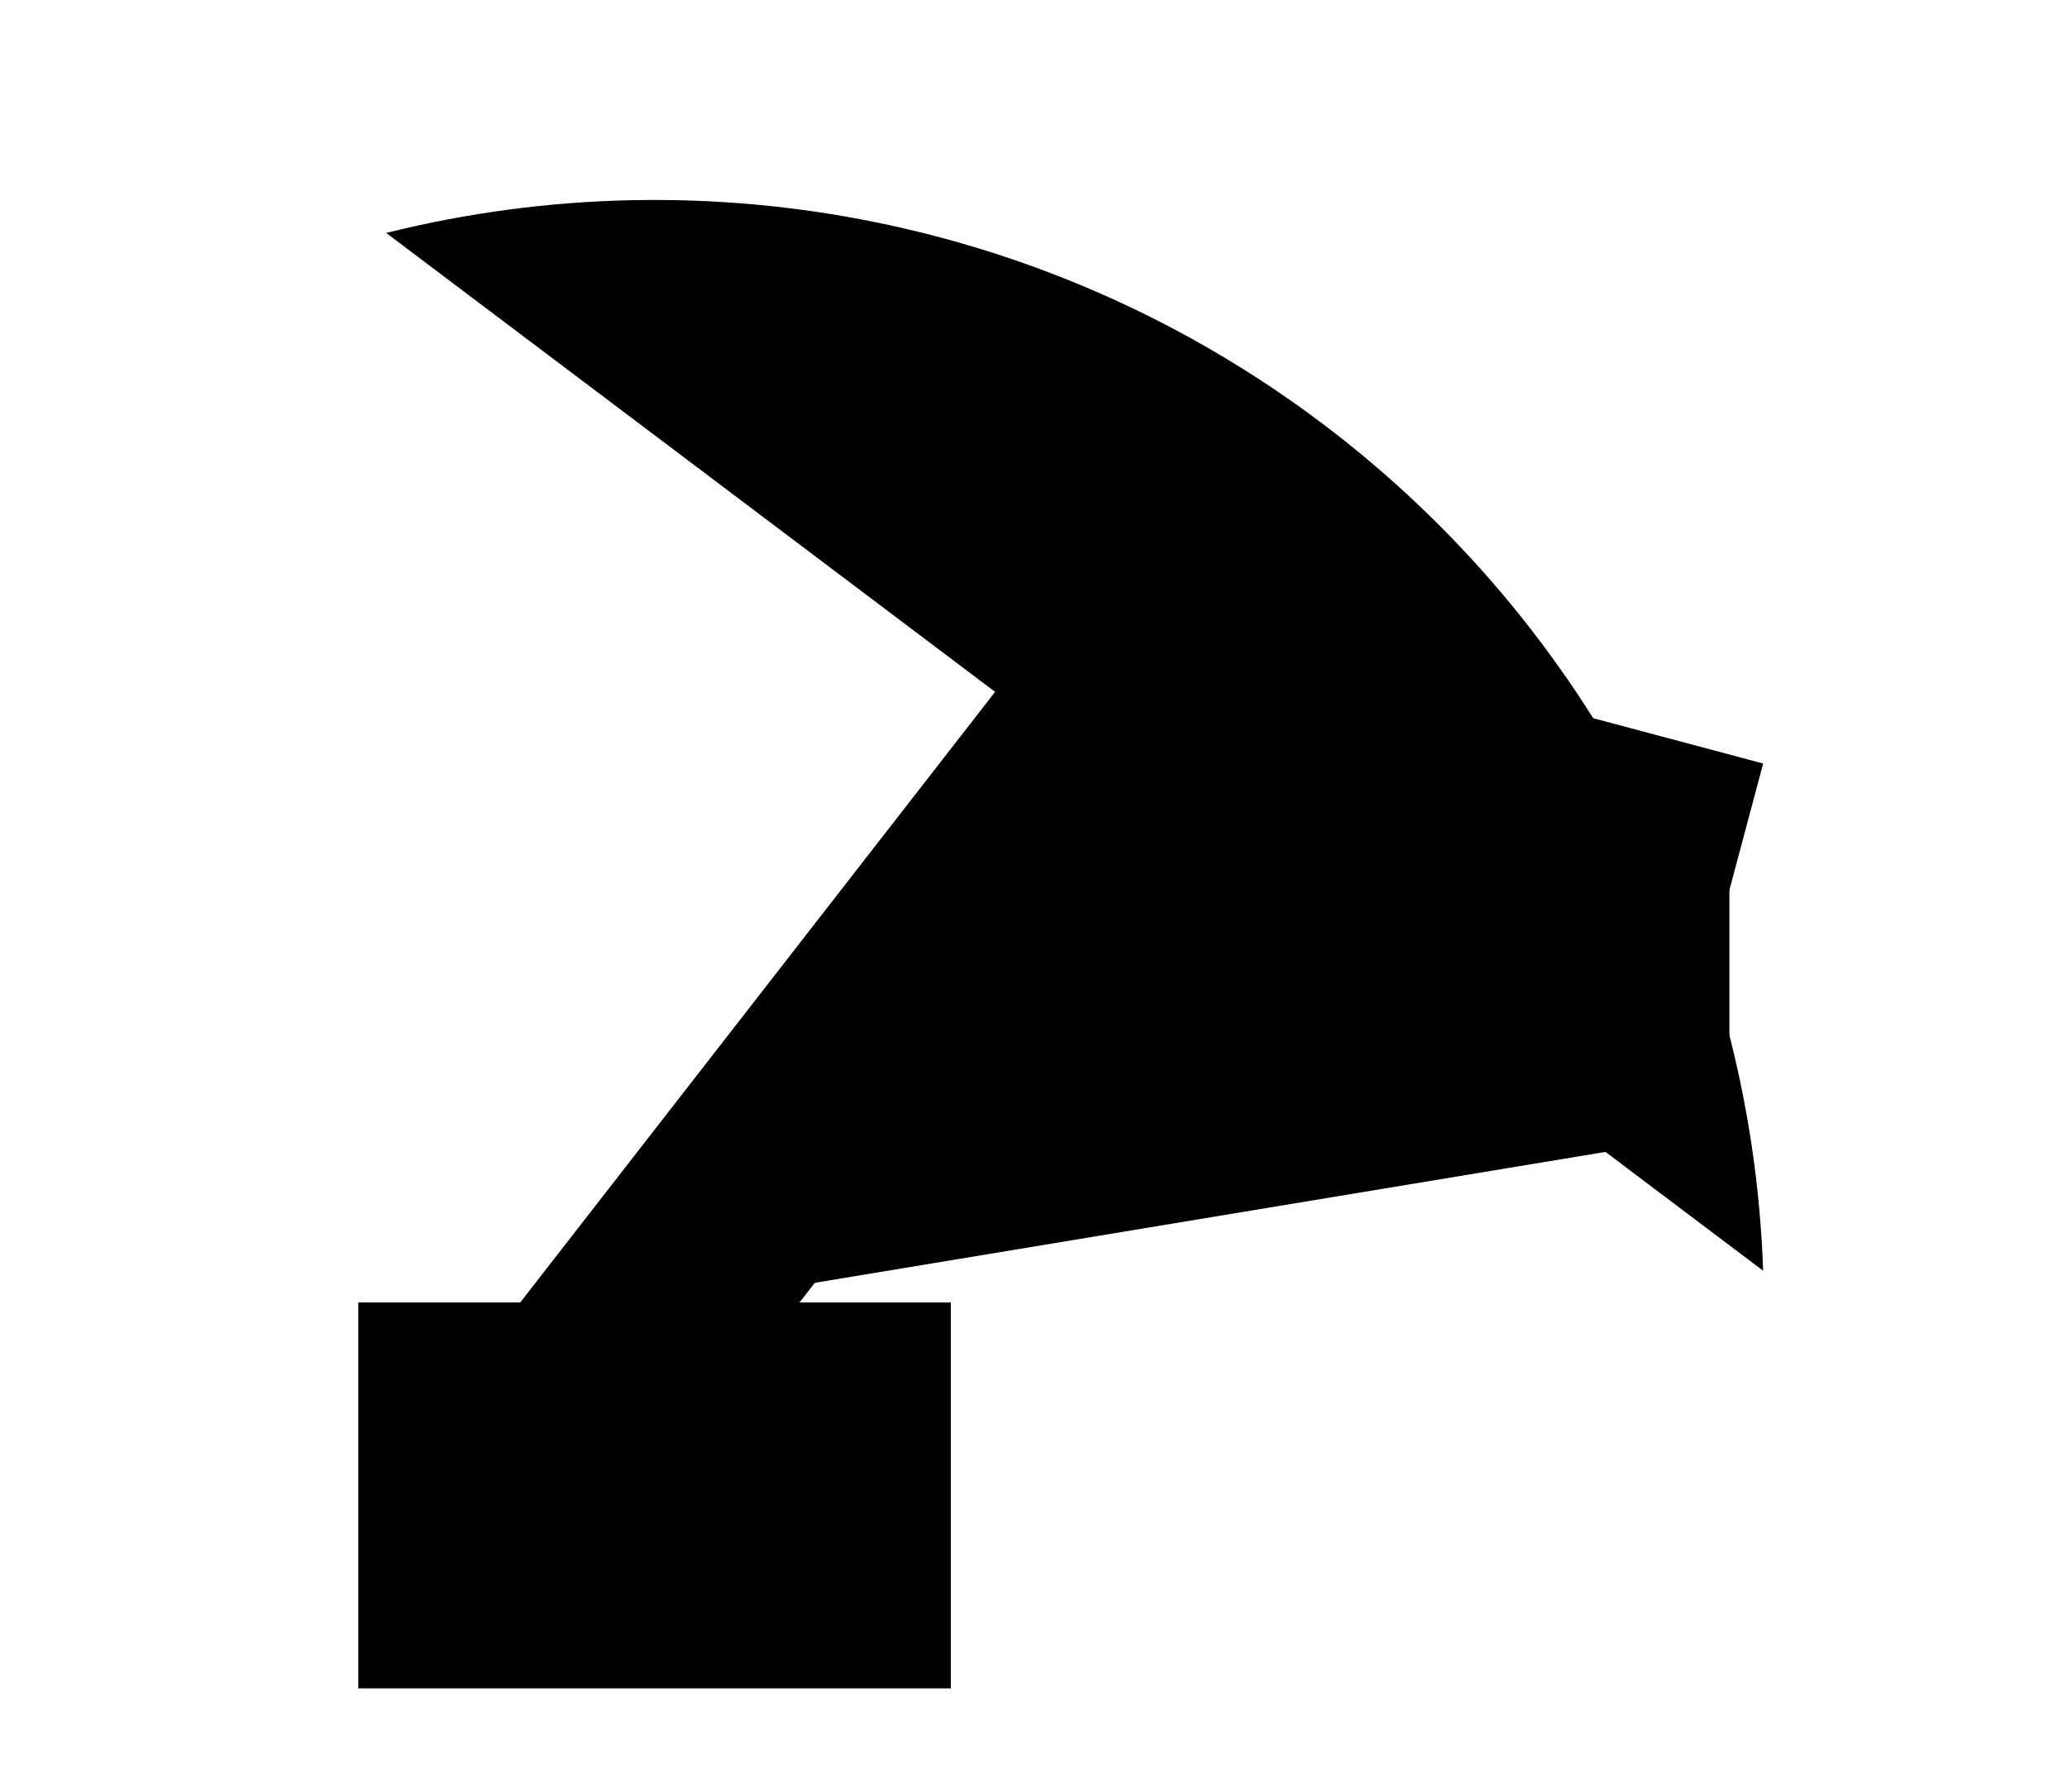
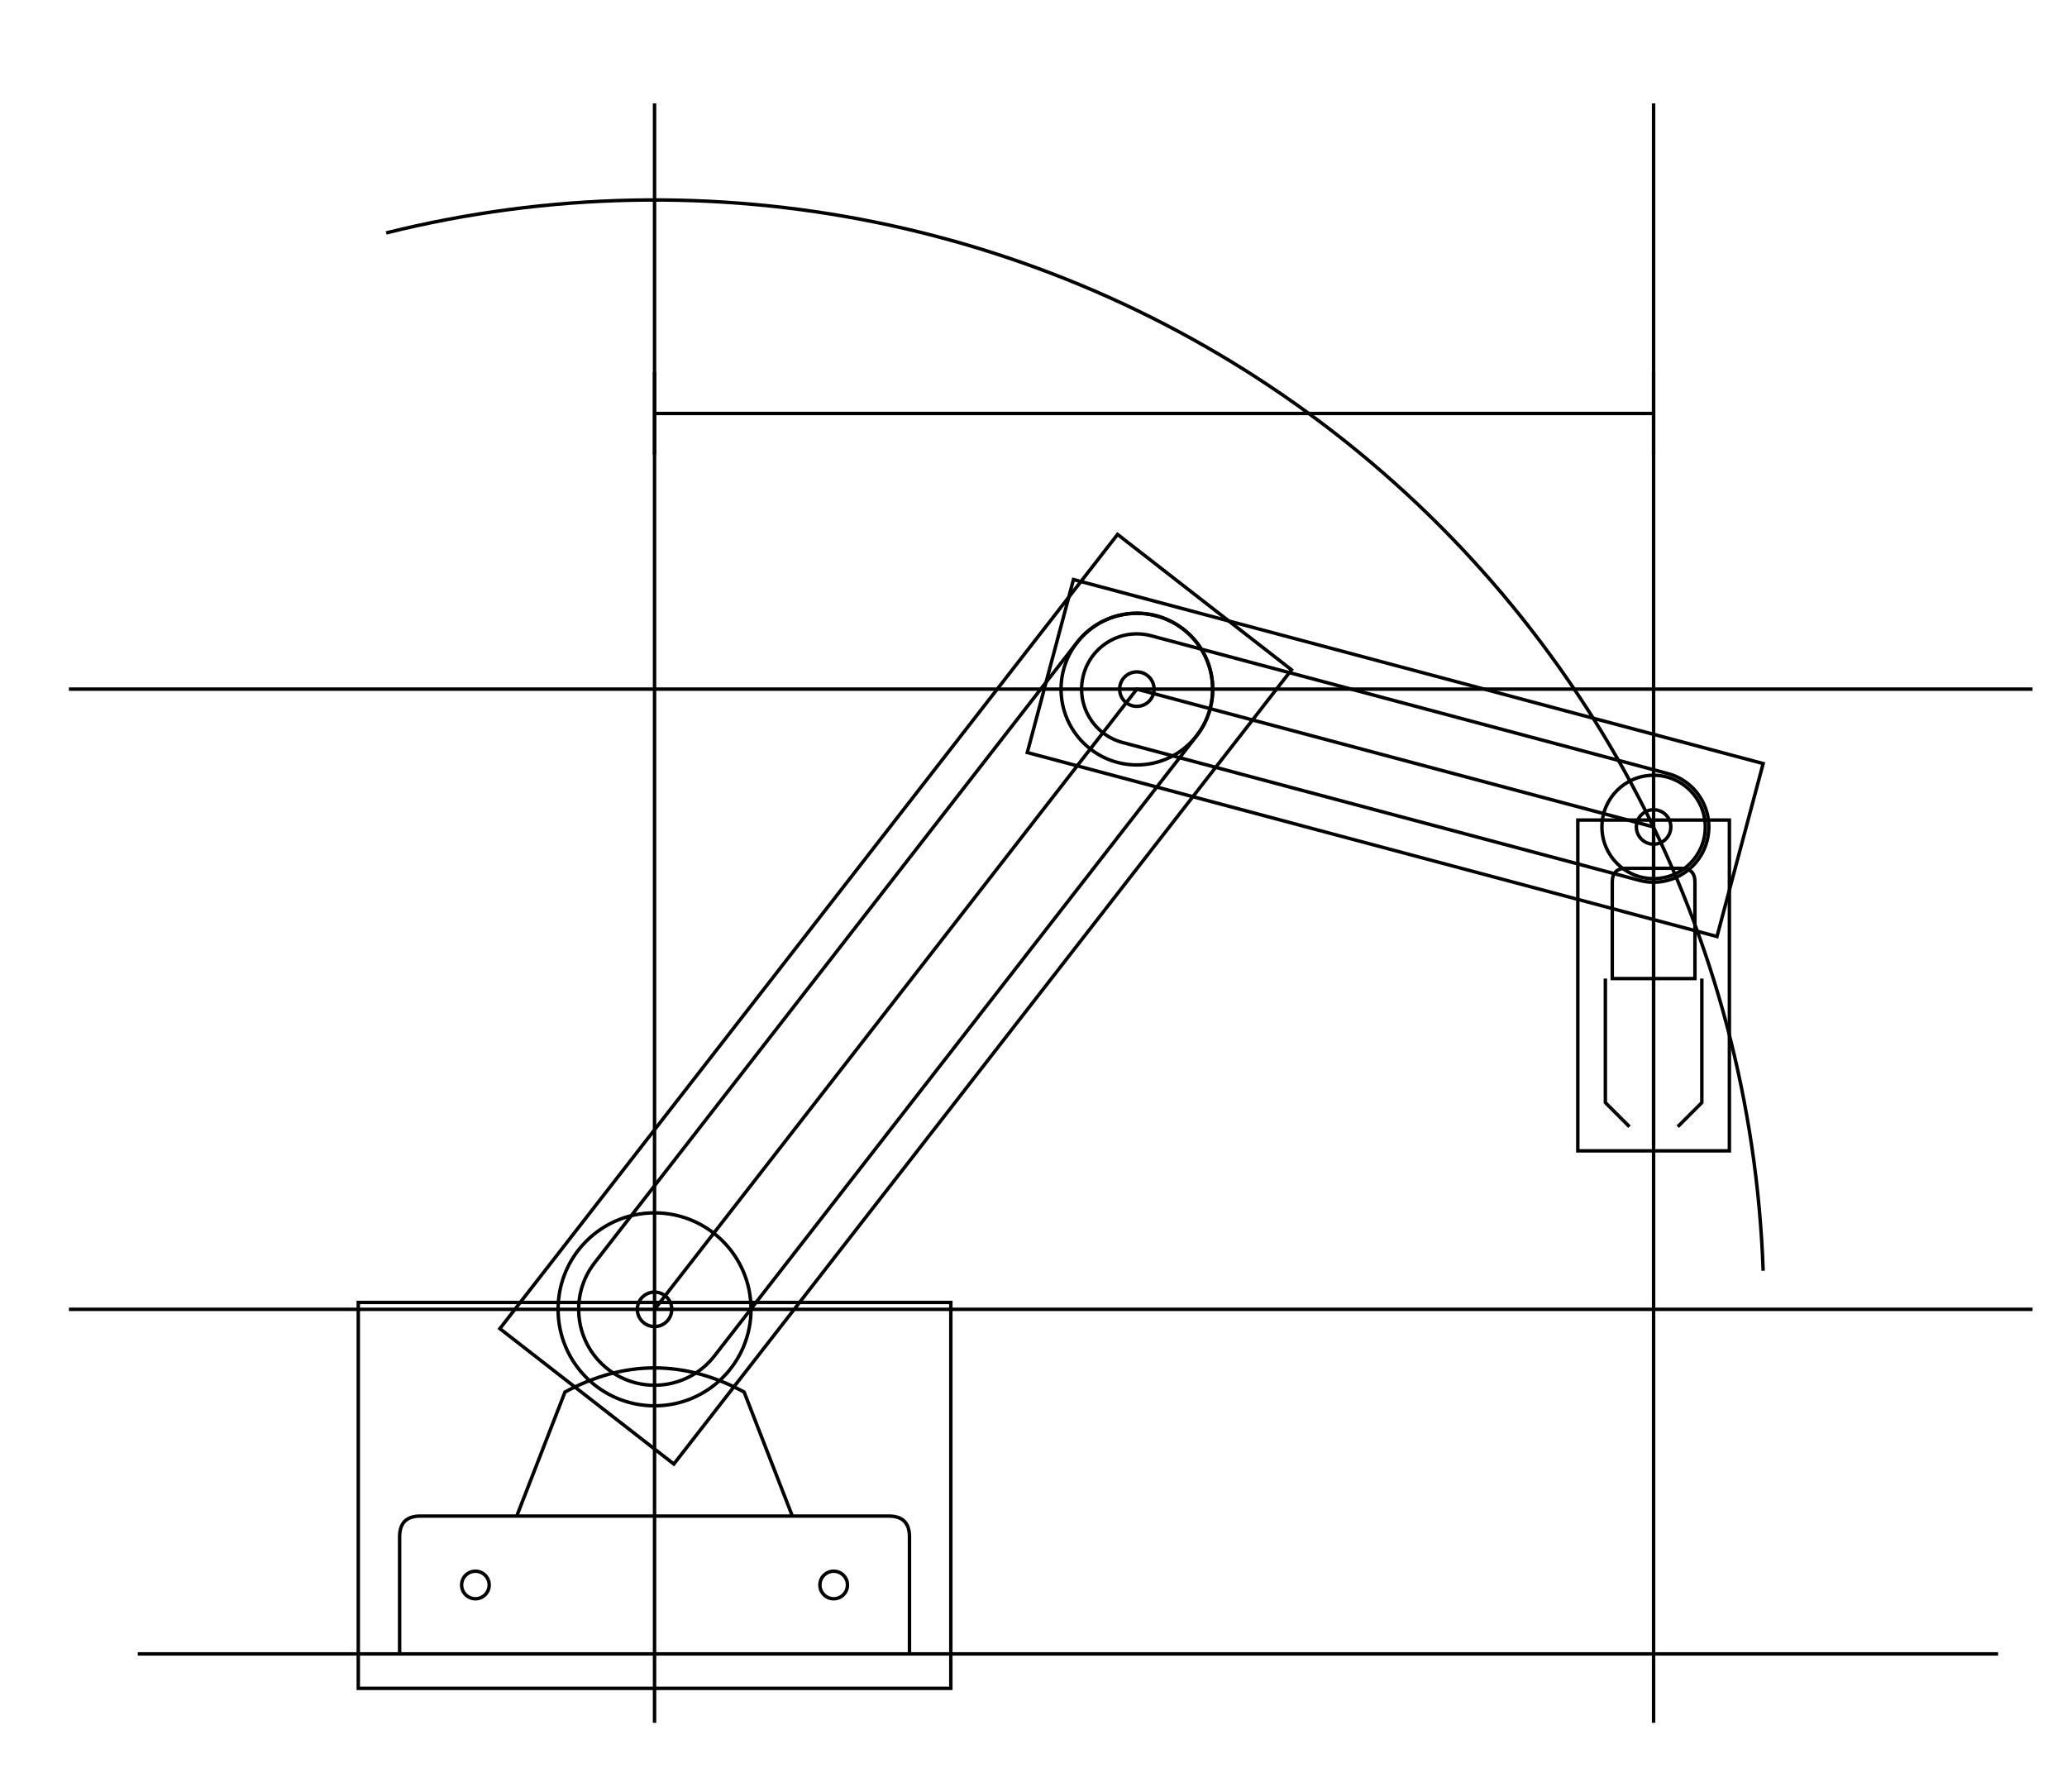
- <svg class="chantier" viewBox="0 0 600 520" preserveAspectRatio="xMaxYMax meet" aria-hidden="true" focusable="false">
+ <svg class="chantier" viewBox="0 0 600 520" width="240" height="208" preserveAspectRatio="xMaxYMax meet" fill="none" stroke="currentColor" stroke-width="1" aria-hidden="true" focusable="false">
  <g class="ch-g">
    <path pathLength="1" d="M20 200H590" style="--d:0.15s" />
    <path pathLength="1" d="M20 380H590" style="--d:0.27s" />
    <path pathLength="1" d="M190 30V500" style="--d:0.39s" />
    <path pathLength="1" d="M480 30V500" style="--d:0.51s" />
  </g>
  <g class="ch-f">
    <path d="M104 378H276V490H104Z" style="--d:.55s" />
    <path d="M195.6 424.9L374.9 194.4L324.4 155.1L145.1 385.6Z" style="--d:.95s" />
    <path d="M298.2 218.4L498.4 271.8L511.8 221.6L311.6 168.2Z" style="--d:1.4s" />
    <path d="M458 238H502V334H458Z" style="--d:1.85s" />
  </g>
  <path class="ch-e" d="M112.1 67.6A322 322 0 0 1 511.8 368.8" />
  <g class="ch-a">
    <path d="M190 380L330 200L480 240V332" />
  </g>
  <g class="ch-t">
    <path pathLength="1" d="M40 480H580" style="--d:.35s" />
    <path pathLength="1" d="M116 480V446Q116 440 122 440H258Q264 440 264 446V480" style="--d:.8s" />
    <path pathLength="1" d="M150 440L164 404Q190 390 216 404L230 440" style="--d:1.1s" />
    <path pathLength="1" class="plein" d="M207.4 393.5L347.4 213.5A22 22 0 0 0 312.6 186.5L172.6 366.5A22 22 0 0 0 207.4 393.5Z" style="--d:1.45s" />
    <path pathLength="1" class="plein" d="M325.9 215.5L475.9 255.5A16 16 0 0 0 484.1 224.5L334.1 184.5A16 16 0 0 0 325.9 215.5Z" style="--d:1.95s" />
    <path pathLength="1" class="plein" d="M468 256Q468 252 472 252H488Q492 252 492 256V284H468Z" style="--d:2.4s" />
  </g>
  <g class="ch-t ch-mors">
    <path pathLength="1" class="mg" d="M466 284V320L473 327" style="--d:2.6s" />
    <path pathLength="1" class="md" d="M494 284V320L487 327" style="--d:2.6s" />
  </g>
  <g class="ch-j">
    <g style="--d:1.75s">
      <circle class="plein" cx="190" cy="380" r="28" />
      <circle class="axe" cx="190" cy="380" r="5" />
    </g>
    <g style="--d:2.25s">
      <circle class="plein" cx="330" cy="200" r="22" />
      <circle class="axe" cx="330" cy="200" r="5" />
    </g>
    <g style="--d:2.7s">
      <circle class="plein" cx="480" cy="240" r="15" />
      <circle class="axe" cx="480" cy="240" r="5" />
    </g>
    <circle class="boulon" cx="138" cy="460" r="4" style="--d:1.2s" />
    <circle class="boulon" cx="242" cy="460" r="4" style="--d:1.25s" />
  </g>
  <path class="ch-c" pathLength="1" d="M190 120H480M190 108V132M480 108V132" />
</svg>
